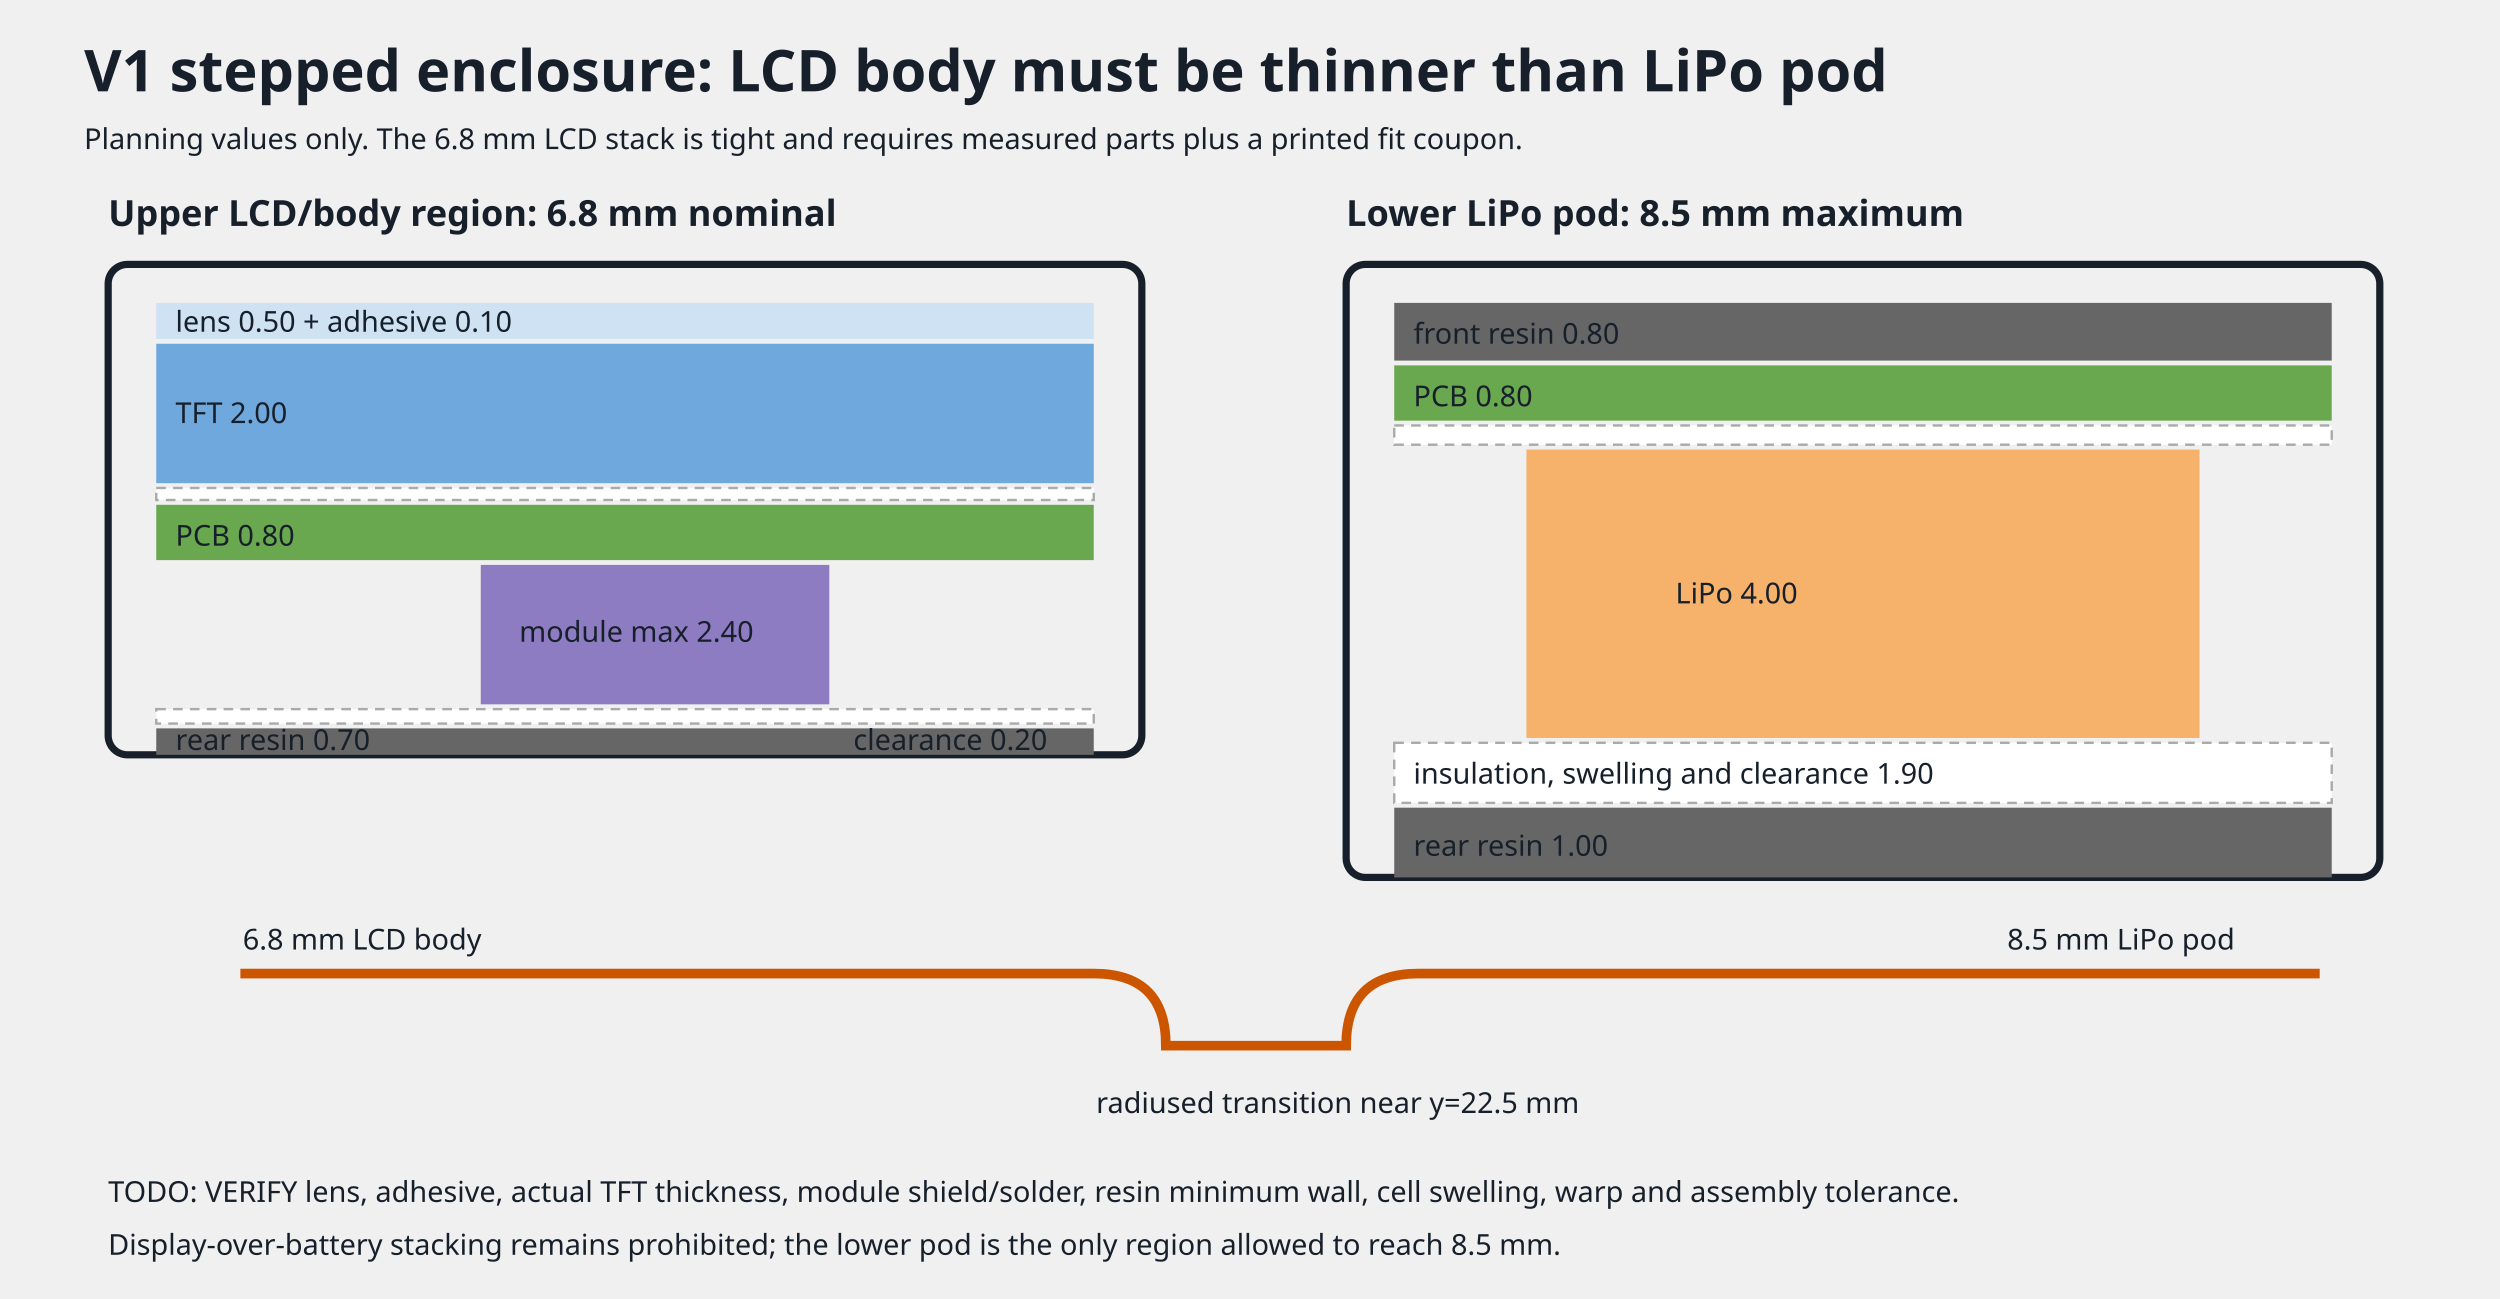
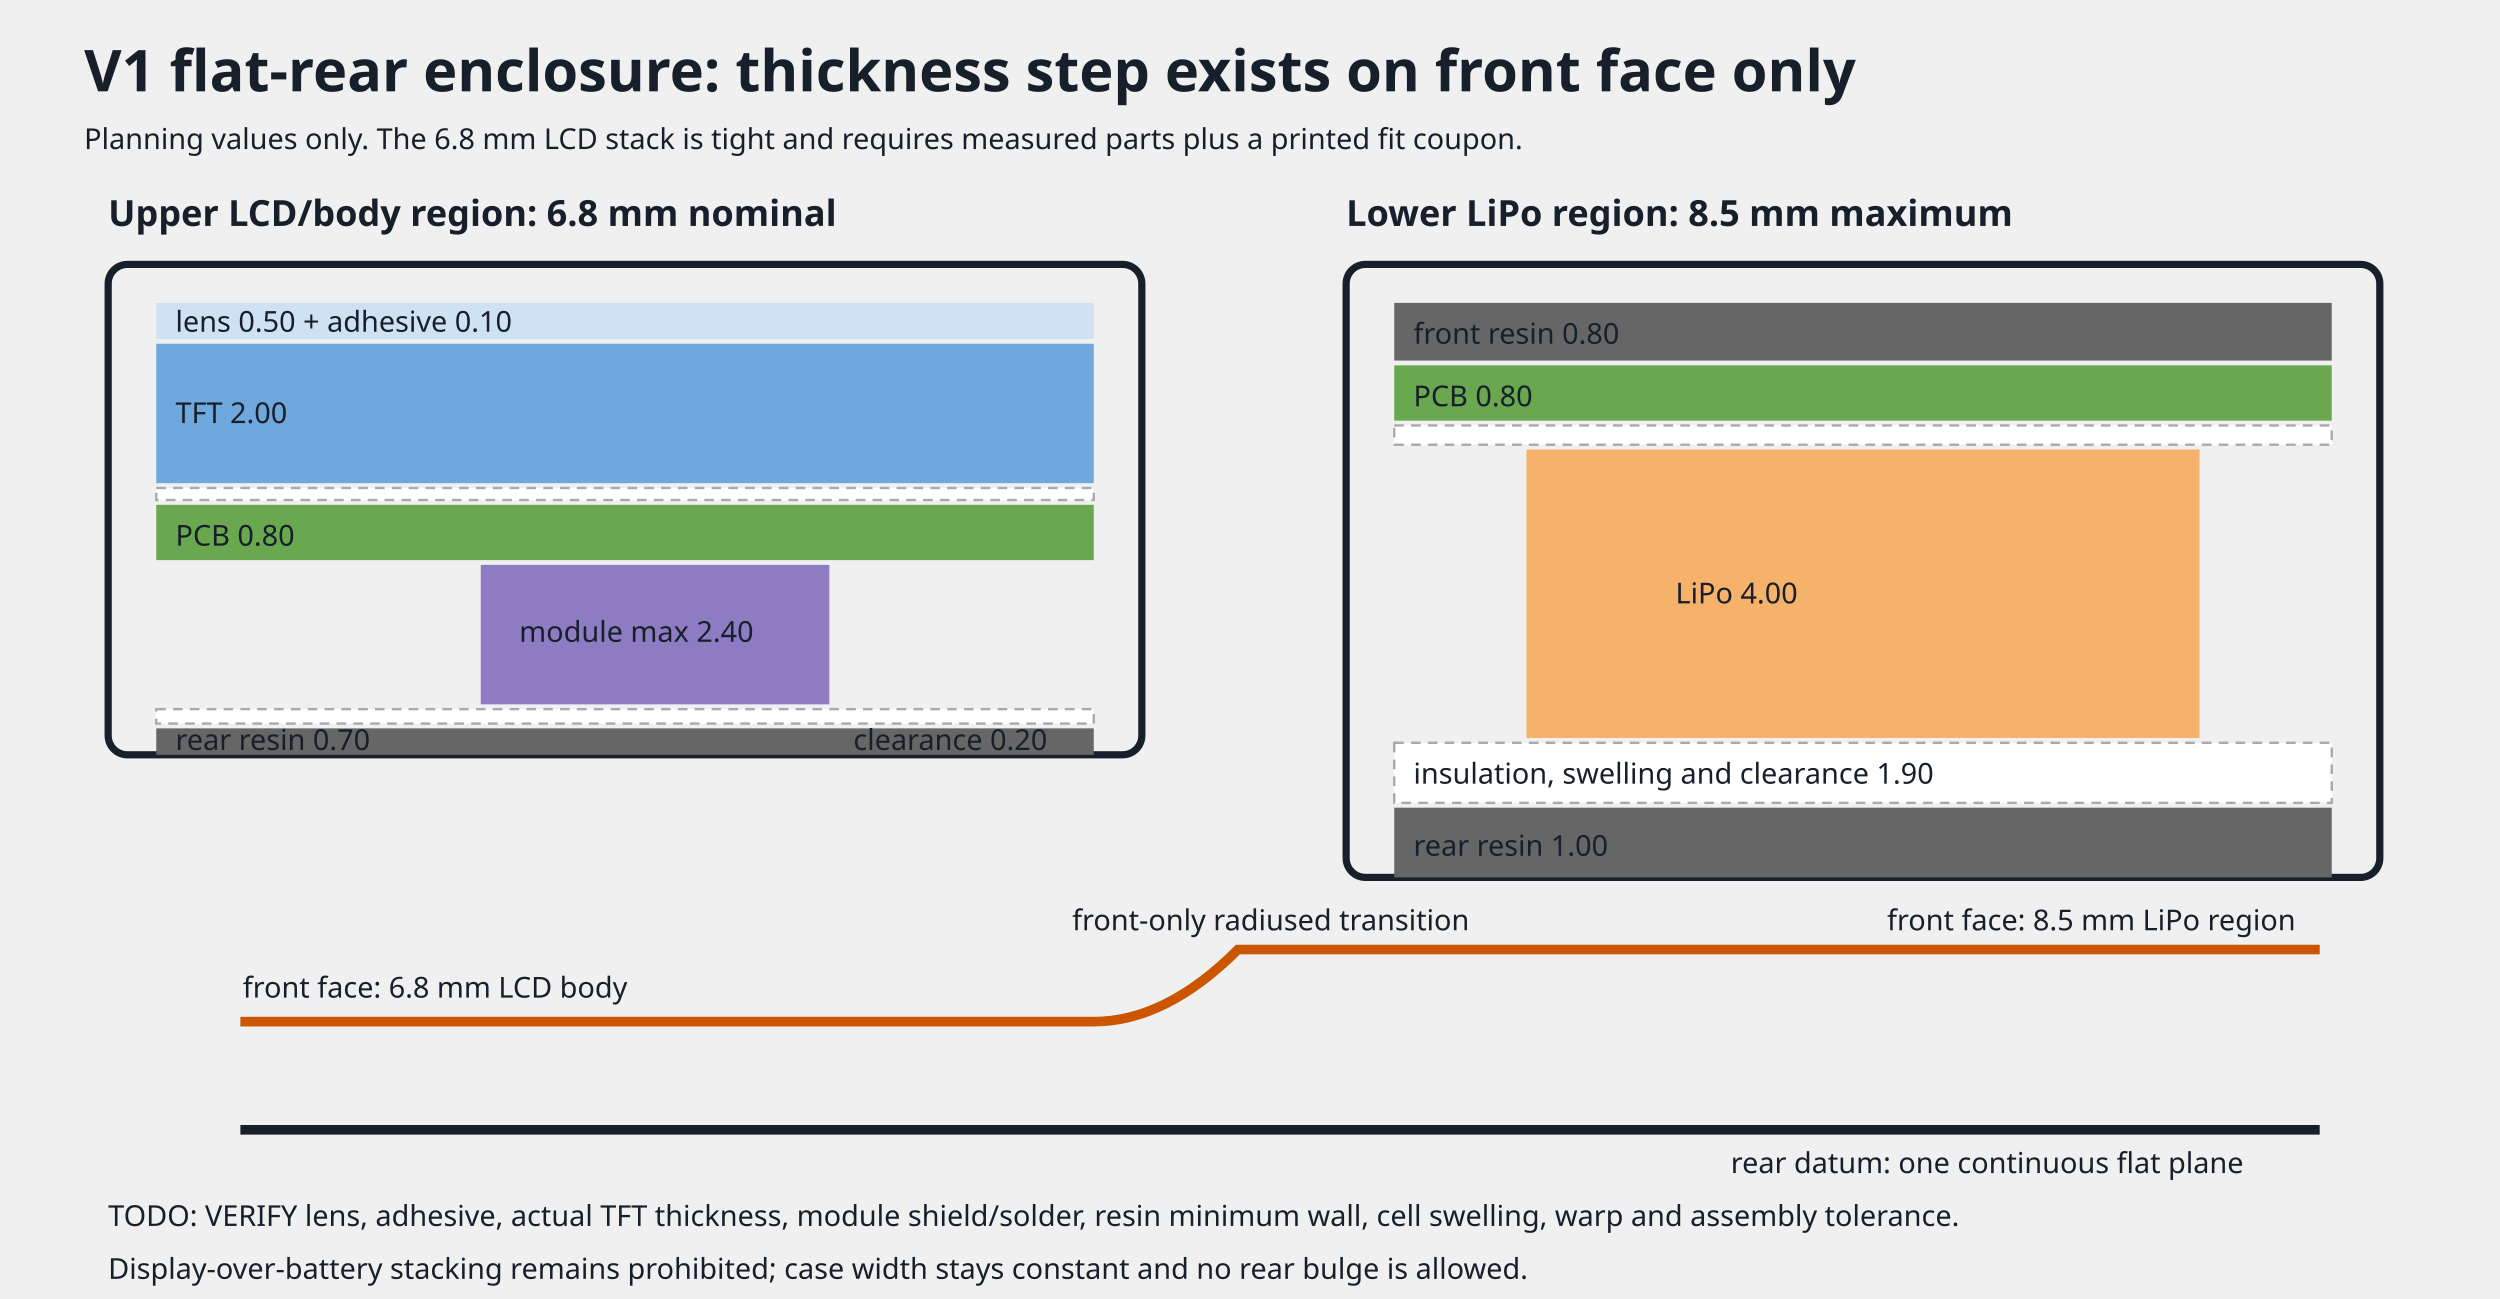
<svg xmlns="http://www.w3.org/2000/svg" width="1040" height="540" viewBox="0 0 1040 540">
  <style>
    text { font-family: sans-serif; fill: #17202a; }
    .title { font-size: 24px; font-weight: 700; }
    .label { font-size: 15px; font-weight: 700; }
    .small { font-size: 12px; }
    .outline { fill: none; stroke: #17202a; stroke-width: 3; }
    .lens { fill: #cfe2f3; }
    .display { fill: #6fa8dc; }
    .pcb { fill: #6aa84f; }
    .component { fill: #8e7cc3; }
    .battery { fill: #f6b26b; }
    .case { fill: #666; }
    .space { fill: #fff; stroke: #aaa; stroke-dasharray: 4 3; }
    .step { fill: none; stroke: #cc5500; stroke-width: 4; }
+     .rear { fill: none; stroke: #17202a; stroke-width: 4; }
  </style>
-   <text x="35" y="38" class="title">V1 stepped enclosure: LCD body must be thinner than LiPo pod</text>
+   <text x="35" y="38" class="title">V1 flat-rear enclosure: thickness step exists on front face only</text>
  <text x="35" y="62" class="small">Planning values only. The 6.8 mm LCD stack is tight and requires measured parts plus a printed fit coupon.</text>
  <g transform="translate(45 110)">
    <text x="0" y="-16" class="label">Upper LCD/body region: 6.8 mm nominal</text>
    <rect class="outline" x="0" y="0" width="430" height="204" rx="8" />
    <rect class="lens" x="20" y="16" width="390" height="15" />
    <rect class="display" x="20" y="33" width="390" height="58" />
    <rect class="space" x="20" y="93" width="390" height="5" />
    <rect class="pcb" x="20" y="100" width="390" height="23" />
    <rect class="component" x="155" y="125" width="145" height="58" />
    <rect class="space" x="20" y="185" width="390" height="6" />
    <rect class="case" x="20" y="193" width="390" height="11" />
    <text x="28" y="28" class="small">lens 0.50 + adhesive 0.10</text>
    <text x="28" y="66" class="small">TFT 2.00</text>
    <text x="28" y="117" class="small">PCB 0.80</text>
    <text x="171" y="157" class="small">module max 2.40</text>
    <text x="28" y="202" class="small" fill="#fff">rear resin 0.70</text>
    <text x="310" y="202" class="small" fill="#fff">clearance 0.20</text>
  </g>
  <g transform="translate(560 110)">
-     <text x="0" y="-16" class="label">Lower LiPo pod: 8.5 mm maximum</text>
+     <text x="0" y="-16" class="label">Lower LiPo region: 8.5 mm maximum</text>
    <rect class="outline" x="0" y="0" width="430" height="255" rx="8" />
    <rect class="case" x="20" y="16" width="390" height="24" />
    <rect class="pcb" x="20" y="42" width="390" height="23" />
    <rect class="space" x="20" y="67" width="390" height="8" />
    <rect class="battery" x="75" y="77" width="280" height="120" />
    <rect class="space" x="20" y="199" width="390" height="25" />
    <rect class="case" x="20" y="226" width="390" height="29" />
    <text x="28" y="33" class="small" fill="#fff">front resin 0.80</text>
    <text x="28" y="59" class="small">PCB 0.80</text>
    <text x="137" y="141" class="small">LiPo 4.00</text>
    <text x="28" y="216" class="small">insulation, swelling and clearance 1.90</text>
    <text x="28" y="246" class="small" fill="#fff">rear resin 1.00</text>
  </g>
-   <path class="step" d="M100 405 H455 Q485 405 485 435 H560 Q560 405 590 405 H965" />
-   <text x="101" y="395" class="small">6.8 mm LCD body</text>
-   <text x="456" y="463" class="small">radiused transition near y=22.5 mm</text>
-   <text x="835" y="395" class="small">8.5 mm LiPo pod</text>
-   <text x="45" y="500" class="small">TODO: VERIFY lens, adhesive, actual TFT thickness, module shield/solder, resin minimum wall, cell swelling, warp and assembly tolerance.</text>
-   <text x="45" y="522" class="small">Display-over-battery stacking remains prohibited; the lower pod is the only region allowed to reach 8.5 mm.</text>
+   <path class="step" d="M100 425 H455 Q485 425 515 395 H965" />
+   <path class="rear" d="M100 470 H965" />
+   <text x="101" y="415" class="small">front face: 6.8 mm LCD body</text>
+   <text x="446" y="387" class="small">front-only radiused transition</text>
+   <text x="785" y="387" class="small">front face: 8.5 mm LiPo region</text>
+   <text x="720" y="488" class="small">rear datum: one continuous flat plane</text>
+   <text x="45" y="510" class="small">TODO: VERIFY lens, adhesive, actual TFT thickness, module shield/solder, resin minimum wall, cell swelling, warp and assembly tolerance.</text>
+   <text x="45" y="532" class="small">Display-over-battery stacking remains prohibited; case width stays constant and no rear bulge is allowed.</text>
</svg>
